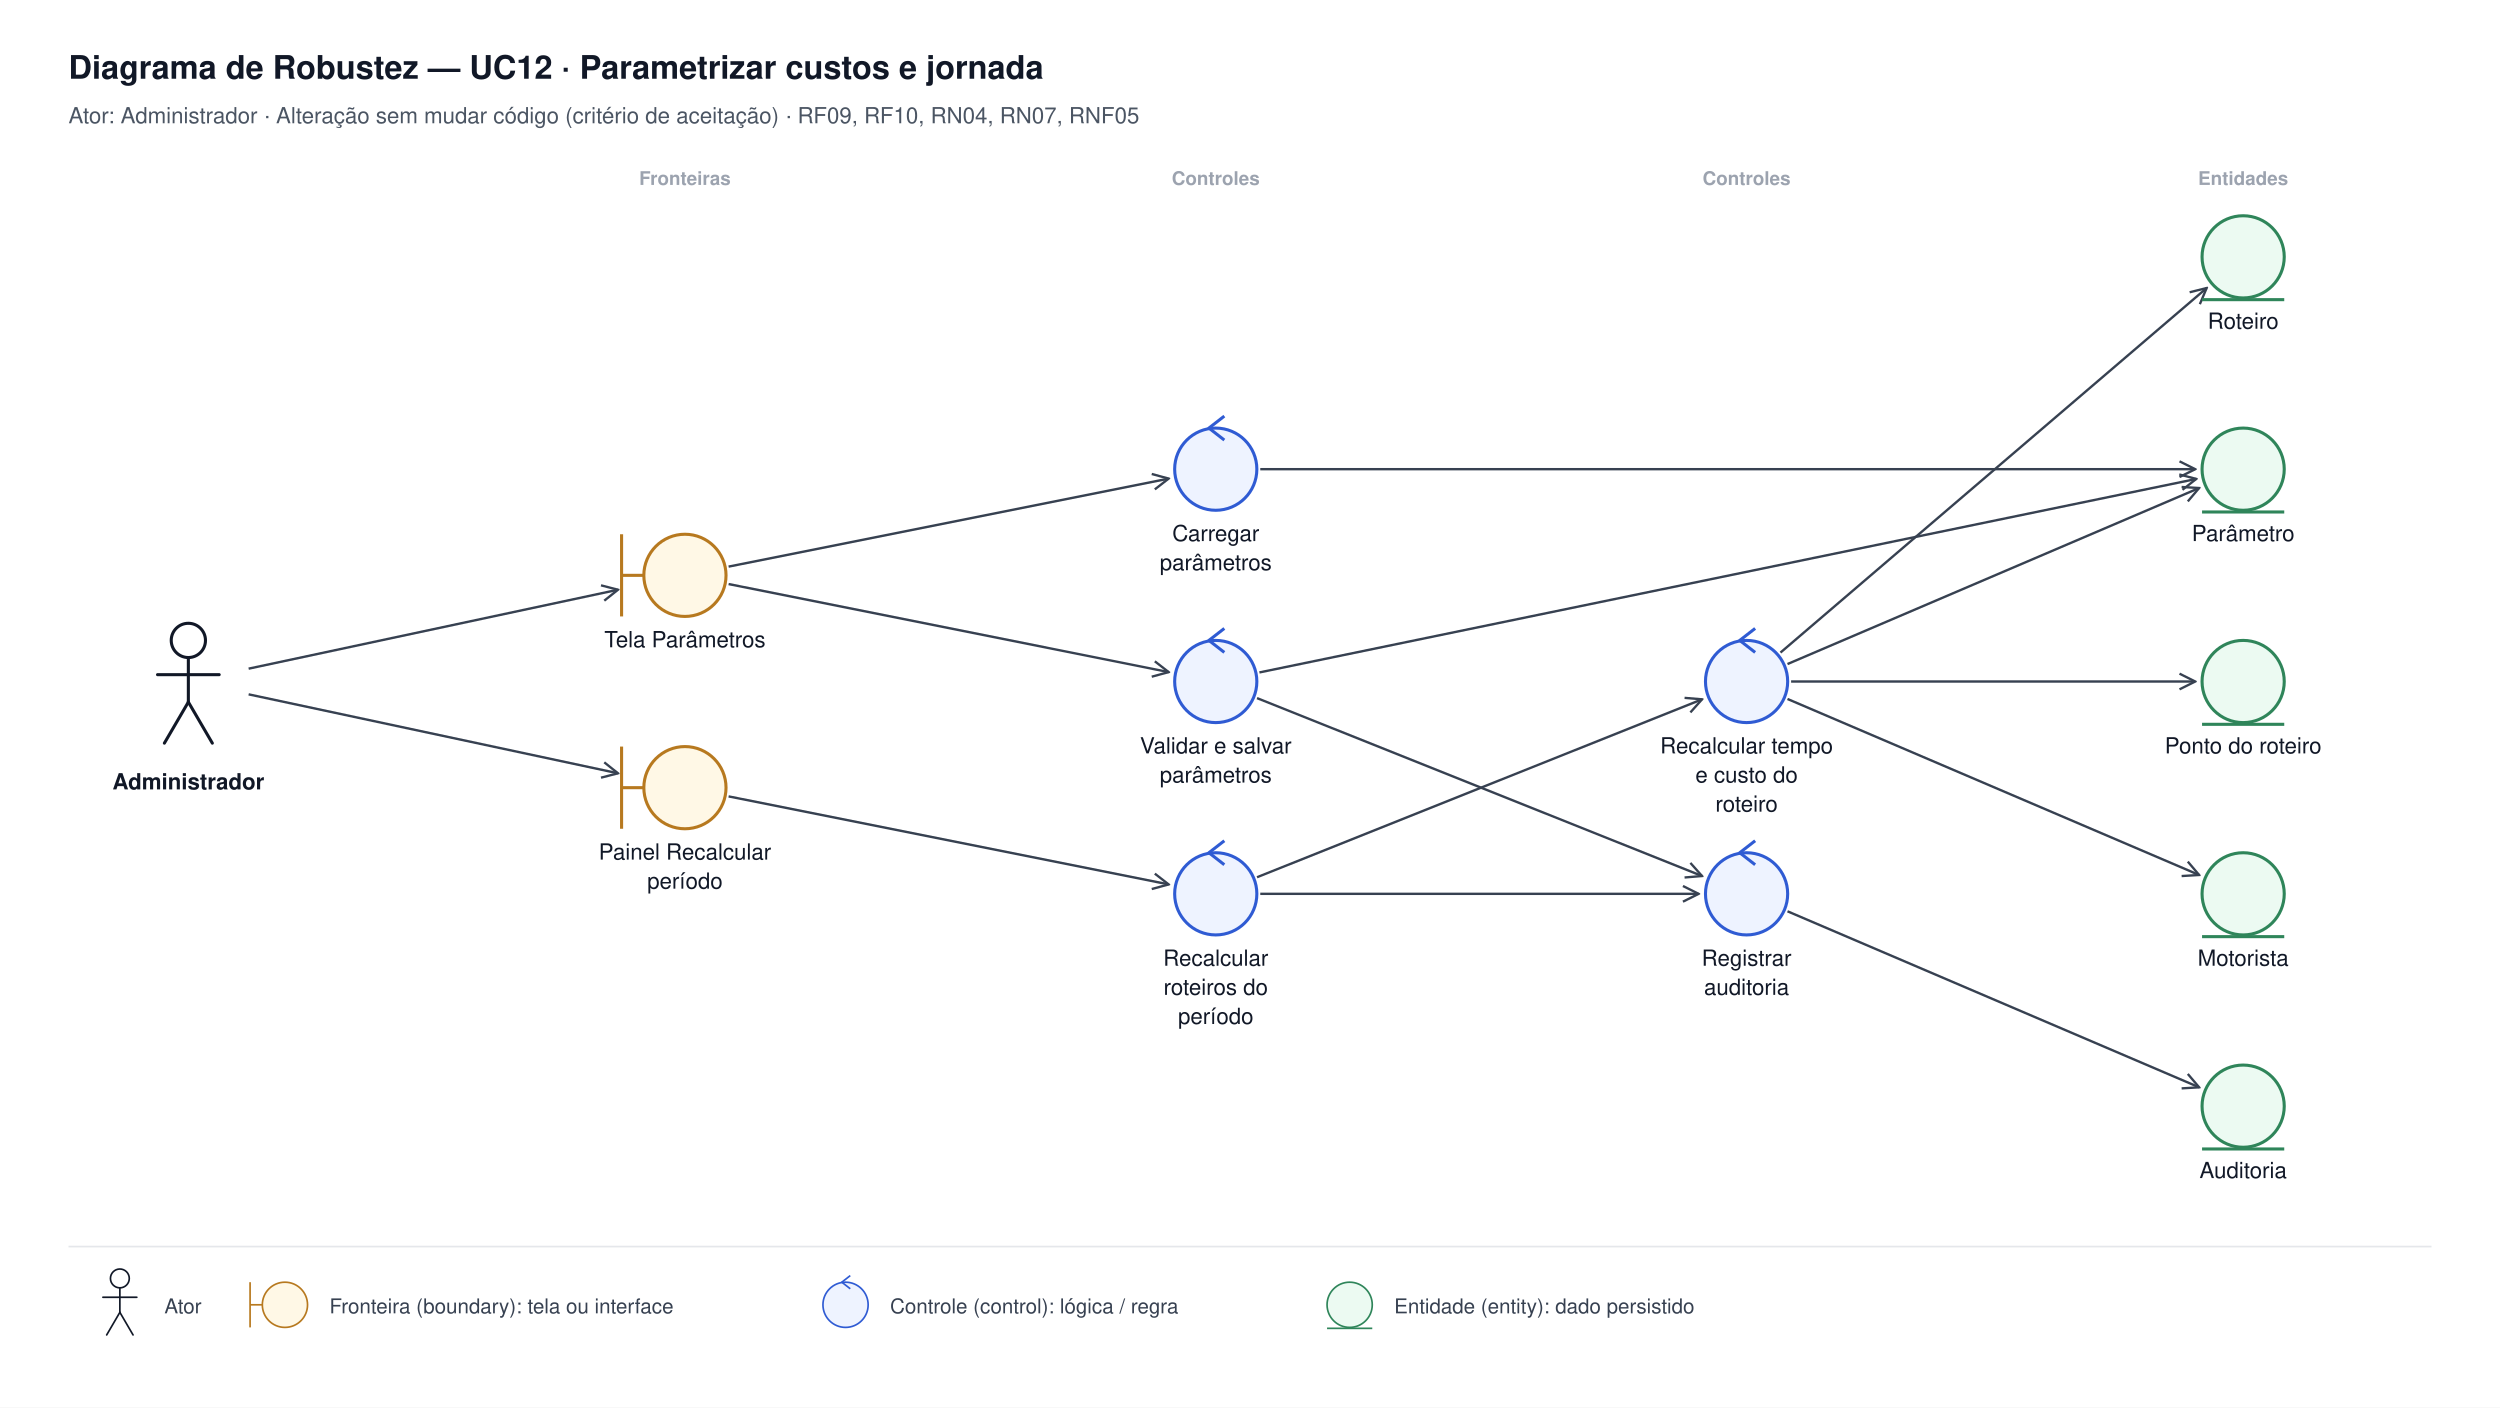
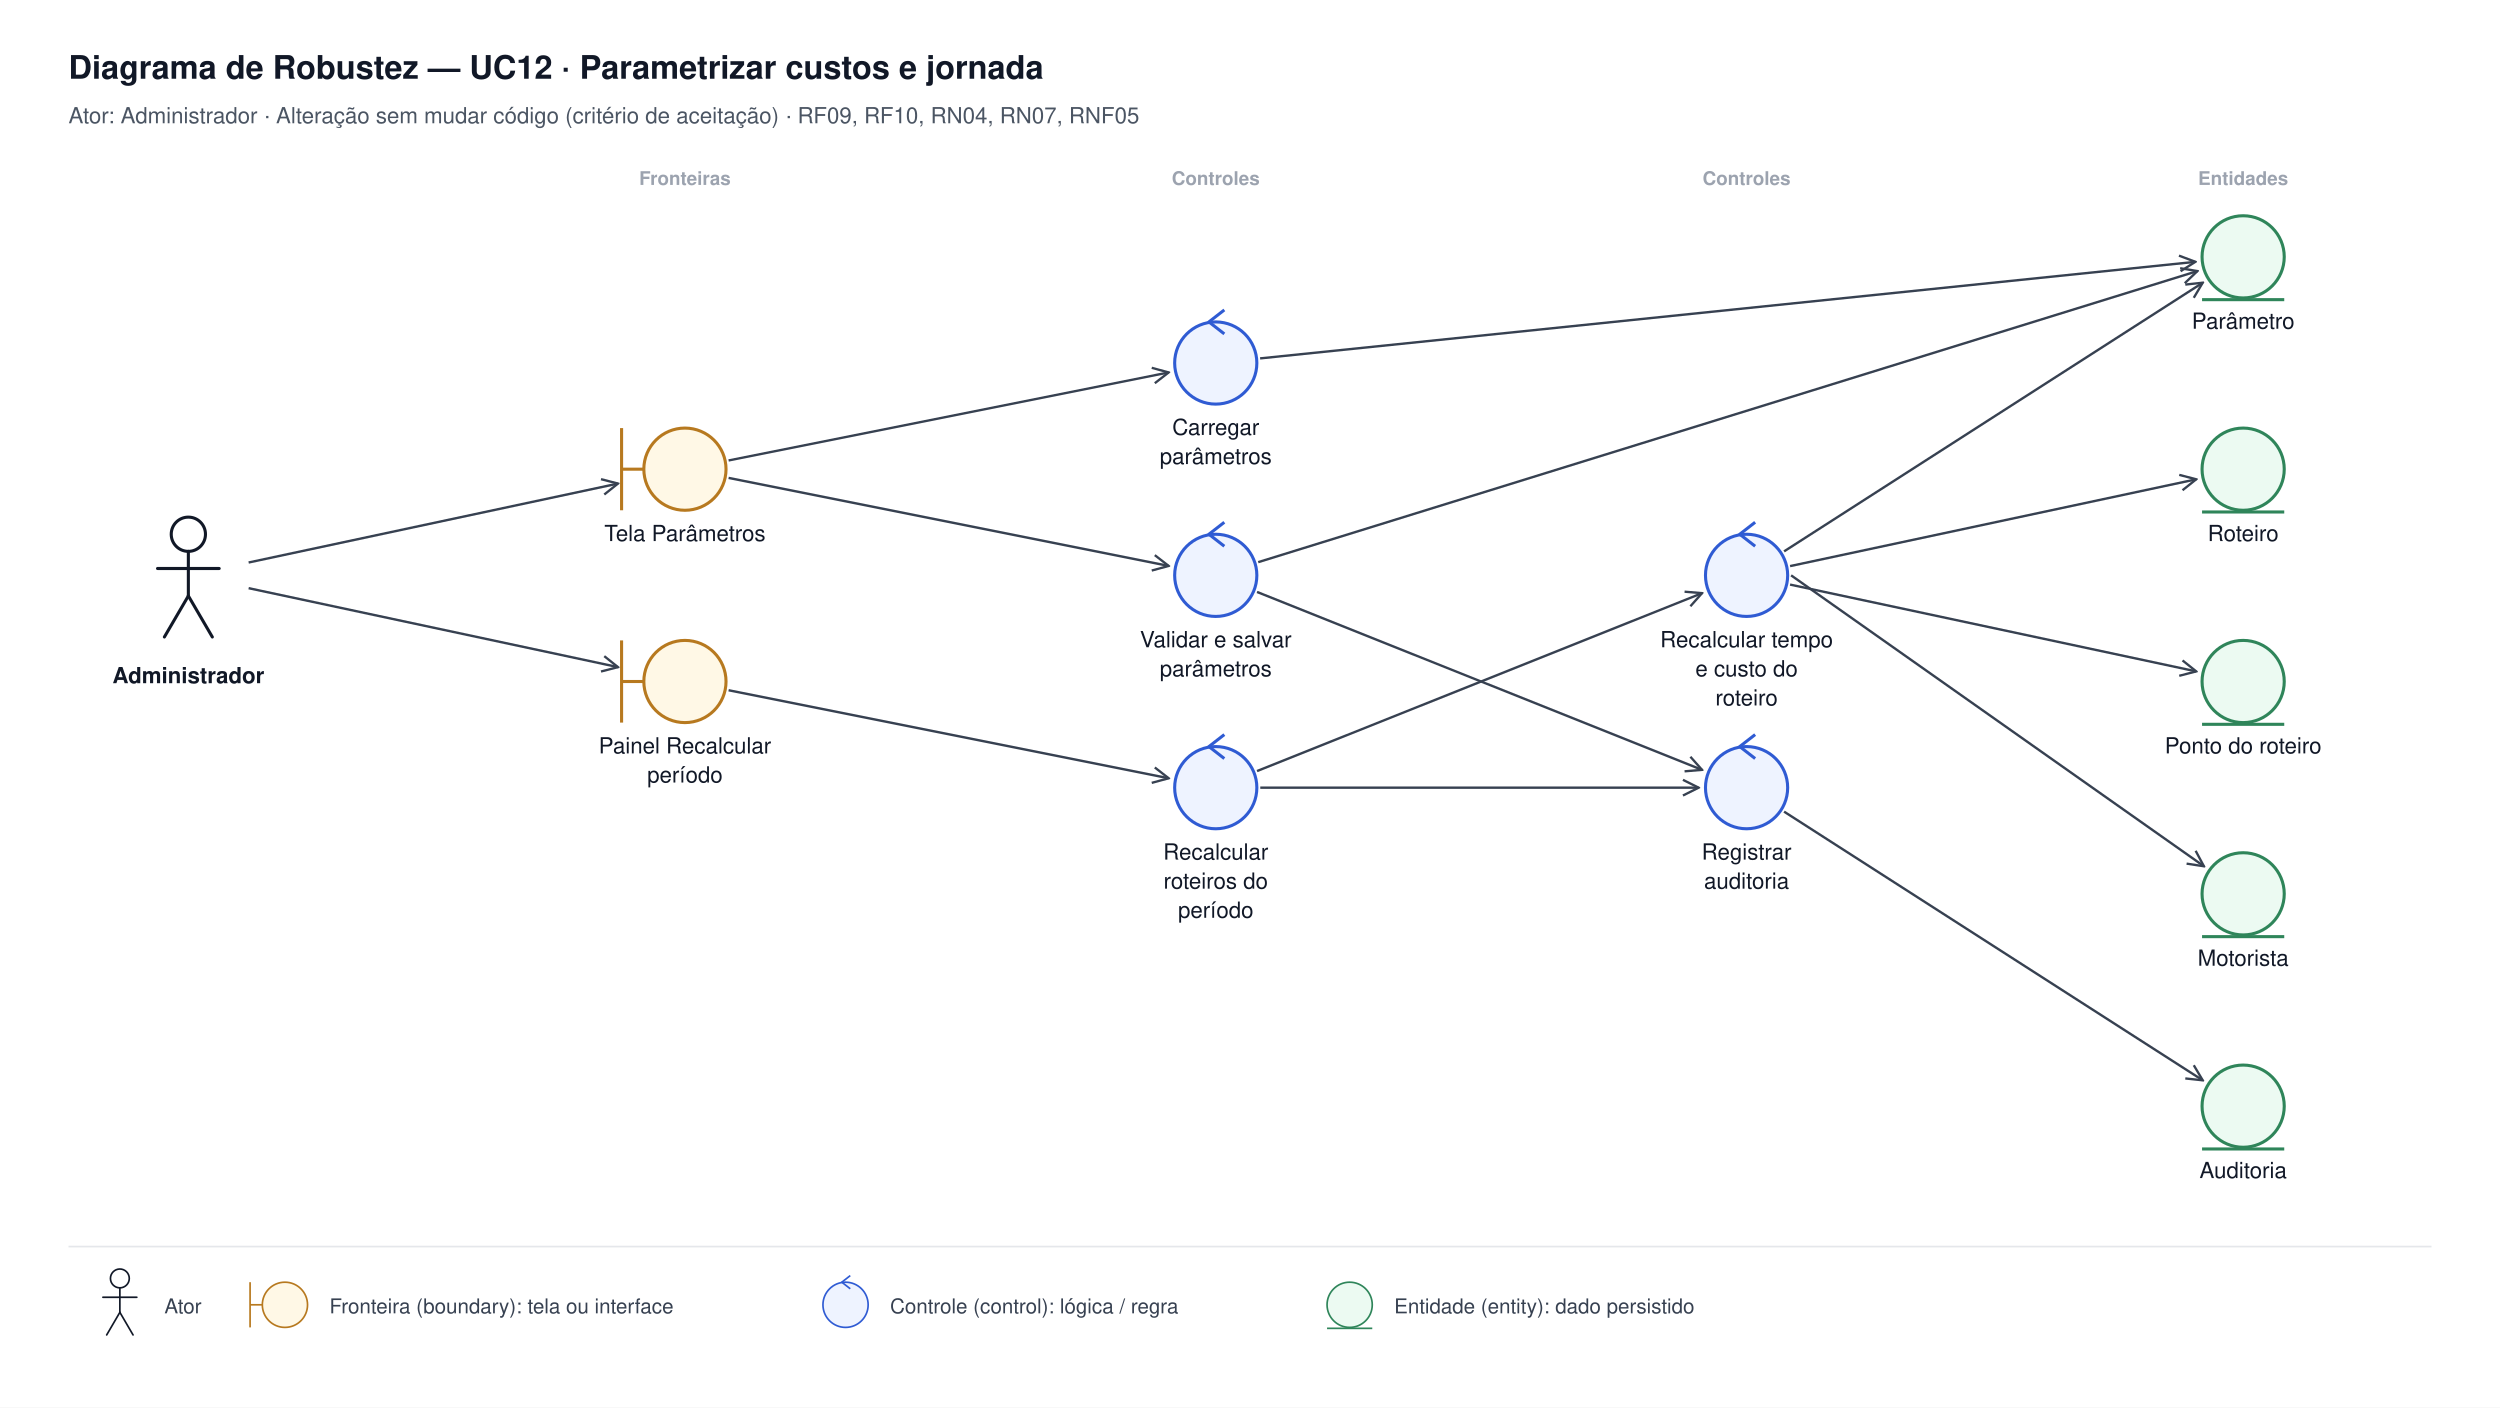
<svg xmlns="http://www.w3.org/2000/svg" width="1460" height="822" viewBox="0 0 1460 822">
  <defs>
    <marker id="seta" viewBox="0 0 12 12" refX="11" refY="6" markerWidth="11" markerHeight="11" markerUnits="userSpaceOnUse" orient="auto">
      <path d="M1,1 L11,6 L1,11" fill="none" stroke="#374151" stroke-width="1.5" />
    </marker>
  </defs>
  <rect width="1460" height="822" fill="#fff" />
  <text x="40.0" y="46.0" font-family="Segoe UI, Helvetica, Arial, sans-serif" font-size="19" font-weight="700" fill="#111827" text-anchor="start">Diagrama de Robustez — UC12 · Parametrizar custos e jornada</text>
  <text x="40.0" y="72.0" font-family="Segoe UI, Helvetica, Arial, sans-serif" font-size="13" font-weight="400" fill="#4b5563" text-anchor="start">Ator: Administrador · Alteração sem mudar código (critério de aceitação) · RF09, RF10, RN04, RN07, RNF05</text>
  <text x="400.0" y="108.0" font-family="Segoe UI, Helvetica, Arial, sans-serif" font-size="11" font-weight="600" fill="#9ca3af" text-anchor="middle">Fronteiras</text>
  <text x="710.0" y="108.0" font-family="Segoe UI, Helvetica, Arial, sans-serif" font-size="11" font-weight="600" fill="#9ca3af" text-anchor="middle">Controles</text>
  <text x="1020.0" y="108.0" font-family="Segoe UI, Helvetica, Arial, sans-serif" font-size="11" font-weight="600" fill="#9ca3af" text-anchor="middle">Controles</text>
  <text x="1310.0" y="108.0" font-family="Segoe UI, Helvetica, Arial, sans-serif" font-size="11" font-weight="600" fill="#9ca3af" text-anchor="middle">Entidades</text>
-   <line x1="145.2" y1="390.5" x2="360.9" y2="344.4" stroke="#374151" stroke-width="1.4" marker-end="url(#seta)" />
-   <line x1="145.2" y1="405.5" x2="360.9" y2="451.6" stroke="#374151" stroke-width="1.4" marker-end="url(#seta)" />
-   <line x1="425.5" y1="330.9" x2="682.5" y2="279.5" stroke="#374151" stroke-width="1.4" marker-end="url(#seta)" />
-   <line x1="425.5" y1="341.1" x2="682.5" y2="392.5" stroke="#374151" stroke-width="1.4" marker-end="url(#seta)" />
-   <line x1="425.5" y1="465.1" x2="682.5" y2="516.5" stroke="#374151" stroke-width="1.4" marker-end="url(#seta)" />
-   <line x1="736.0" y1="274.0" x2="1282.0" y2="274.0" stroke="#374151" stroke-width="1.4" marker-end="url(#seta)" />
-   <line x1="735.5" y1="392.7" x2="1282.6" y2="279.7" stroke="#374151" stroke-width="1.4" marker-end="url(#seta)" />
-   <line x1="734.1" y1="407.7" x2="994.0" y2="511.6" stroke="#374151" stroke-width="1.4" marker-end="url(#seta)" />
-   <line x1="734.1" y1="512.3" x2="994.0" y2="408.4" stroke="#374151" stroke-width="1.4" marker-end="url(#seta)" />
-   <line x1="736.0" y1="522.0" x2="992.0" y2="522.0" stroke="#374151" stroke-width="1.4" marker-end="url(#seta)" />
-   <line x1="1043.9" y1="387.8" x2="1284.3" y2="285.0" stroke="#374151" stroke-width="1.4" marker-end="url(#seta)" />
-   <line x1="1039.8" y1="381.1" x2="1288.7" y2="168.2" stroke="#374151" stroke-width="1.4" marker-end="url(#seta)" />
-   <line x1="1046.0" y1="398.0" x2="1282.0" y2="398.0" stroke="#374151" stroke-width="1.4" marker-end="url(#seta)" />
-   <line x1="1043.9" y1="408.2" x2="1284.3" y2="511.0" stroke="#374151" stroke-width="1.4" marker-end="url(#seta)" />
-   <line x1="1043.9" y1="532.2" x2="1284.3" y2="635.0" stroke="#374151" stroke-width="1.4" marker-end="url(#seta)" />
+   <line x1="145.2" y1="328.5" x2="360.9" y2="282.4" stroke="#374151" stroke-width="1.4" marker-end="url(#seta)" />
+   <line x1="145.2" y1="343.5" x2="360.9" y2="389.6" stroke="#374151" stroke-width="1.4" marker-end="url(#seta)" />
+   <line x1="425.5" y1="268.9" x2="682.5" y2="217.5" stroke="#374151" stroke-width="1.4" marker-end="url(#seta)" />
+   <line x1="425.5" y1="279.1" x2="682.5" y2="330.5" stroke="#374151" stroke-width="1.4" marker-end="url(#seta)" />
+   <line x1="425.5" y1="403.1" x2="682.5" y2="454.5" stroke="#374151" stroke-width="1.4" marker-end="url(#seta)" />
+   <line x1="735.9" y1="209.3" x2="1282.1" y2="152.9" stroke="#374151" stroke-width="1.4" marker-end="url(#seta)" />
+   <line x1="734.8" y1="328.3" x2="1283.3" y2="158.3" stroke="#374151" stroke-width="1.4" marker-end="url(#seta)" />
+   <line x1="734.1" y1="345.7" x2="994.0" y2="449.6" stroke="#374151" stroke-width="1.4" marker-end="url(#seta)" />
+   <line x1="734.1" y1="450.3" x2="994.0" y2="346.4" stroke="#374151" stroke-width="1.4" marker-end="url(#seta)" />
+   <line x1="736.0" y1="460.0" x2="992.0" y2="460.0" stroke="#374151" stroke-width="1.4" marker-end="url(#seta)" />
+   <line x1="1041.9" y1="322.0" x2="1286.4" y2="165.1" stroke="#374151" stroke-width="1.4" marker-end="url(#seta)" />
+   <line x1="1045.4" y1="330.6" x2="1282.6" y2="279.9" stroke="#374151" stroke-width="1.4" marker-end="url(#seta)" />
+   <line x1="1045.4" y1="341.4" x2="1282.6" y2="392.1" stroke="#374151" stroke-width="1.4" marker-end="url(#seta)" />
+   <line x1="1046.0" y1="336.0" x2="1287.1" y2="505.9" stroke="#374151" stroke-width="1.4" marker-end="url(#seta)" />
+   <line x1="1041.9" y1="474.0" x2="1286.4" y2="630.9" stroke="#374151" stroke-width="1.4" marker-end="url(#seta)" />
  <g stroke="#111827" stroke-width="1.8" fill="none" stroke-linecap="round">
-     <circle cx="110" cy="374.0" r="10" fill="#fff" />
-     <line x1="110" y1="384.0" x2="110" y2="410.0" />
-     <line x1="92" y1="394.0" x2="128" y2="394.0" />
-     <line x1="110" y1="410.0" x2="96" y2="434.0" />
-     <line x1="110" y1="410.0" x2="124" y2="434.0" />
+     <circle cx="110" cy="312.0" r="10" fill="#fff" />
+     <line x1="110" y1="322.0" x2="110" y2="348.0" />
+     <line x1="92" y1="332.0" x2="128" y2="332.0" />
+     <line x1="110" y1="348.0" x2="96" y2="372.0" />
+     <line x1="110" y1="348.0" x2="124" y2="372.0" />
  </g>
-   <text x="110.0" y="461.0" font-family="Segoe UI, Helvetica, Arial, sans-serif" font-size="13" font-weight="600" fill="#111827" text-anchor="middle" stroke="#ffffff" stroke-width="5" stroke-linejoin="round" paint-order="stroke">Administrador</text>
-   <circle cx="400" cy="336.0" r="24" fill="#fff8e6" stroke="#b7791f" stroke-width="1.8" />
-   <line x1="363" y1="312.0" x2="363" y2="360.0" stroke="#b7791f" stroke-width="1.8" />
-   <line x1="363" y1="336.0" x2="376" y2="336.0" stroke="#b7791f" stroke-width="1.8" />
-   <text x="400.0" y="378.0" font-family="Segoe UI, Helvetica, Arial, sans-serif" font-size="13" font-weight="500" fill="#111827" text-anchor="middle" stroke="#ffffff" stroke-width="5" stroke-linejoin="round" paint-order="stroke">Tela Parâmetros</text>
-   <circle cx="400" cy="460.0" r="24" fill="#fff8e6" stroke="#b7791f" stroke-width="1.8" />
-   <line x1="363" y1="436.0" x2="363" y2="484.0" stroke="#b7791f" stroke-width="1.8" />
-   <line x1="363" y1="460.0" x2="376" y2="460.0" stroke="#b7791f" stroke-width="1.8" />
-   <text x="400.0" y="502.0" font-family="Segoe UI, Helvetica, Arial, sans-serif" font-size="13" font-weight="500" fill="#111827" text-anchor="middle" stroke="#ffffff" stroke-width="5" stroke-linejoin="round" paint-order="stroke">Painel Recalcular</text>
-   <text x="400.0" y="519.0" font-family="Segoe UI, Helvetica, Arial, sans-serif" font-size="13" font-weight="500" fill="#111827" text-anchor="middle" stroke="#ffffff" stroke-width="5" stroke-linejoin="round" paint-order="stroke">período</text>
-   <circle cx="710" cy="274.0" r="24" fill="#eef3ff" stroke="#2f5bd3" stroke-width="1.8" />
-   <path d="M715,243.0 L706,250.0 L715,257.0" fill="none" stroke="#2f5bd3" stroke-width="1.8" stroke-linejoin="round" />
-   <text x="710.0" y="316.0" font-family="Segoe UI, Helvetica, Arial, sans-serif" font-size="13" font-weight="500" fill="#111827" text-anchor="middle" stroke="#ffffff" stroke-width="5" stroke-linejoin="round" paint-order="stroke">Carregar</text>
-   <text x="710.0" y="333.0" font-family="Segoe UI, Helvetica, Arial, sans-serif" font-size="13" font-weight="500" fill="#111827" text-anchor="middle" stroke="#ffffff" stroke-width="5" stroke-linejoin="round" paint-order="stroke">parâmetros</text>
-   <circle cx="710" cy="398.0" r="24" fill="#eef3ff" stroke="#2f5bd3" stroke-width="1.8" />
-   <path d="M715,367.0 L706,374.0 L715,381.0" fill="none" stroke="#2f5bd3" stroke-width="1.8" stroke-linejoin="round" />
-   <text x="710.0" y="440.0" font-family="Segoe UI, Helvetica, Arial, sans-serif" font-size="13" font-weight="500" fill="#111827" text-anchor="middle" stroke="#ffffff" stroke-width="5" stroke-linejoin="round" paint-order="stroke">Validar e salvar</text>
-   <text x="710.0" y="457.0" font-family="Segoe UI, Helvetica, Arial, sans-serif" font-size="13" font-weight="500" fill="#111827" text-anchor="middle" stroke="#ffffff" stroke-width="5" stroke-linejoin="round" paint-order="stroke">parâmetros</text>
-   <circle cx="710" cy="522.0" r="24" fill="#eef3ff" stroke="#2f5bd3" stroke-width="1.8" />
-   <path d="M715,491.0 L706,498.0 L715,505.0" fill="none" stroke="#2f5bd3" stroke-width="1.8" stroke-linejoin="round" />
-   <text x="710.0" y="564.0" font-family="Segoe UI, Helvetica, Arial, sans-serif" font-size="13" font-weight="500" fill="#111827" text-anchor="middle" stroke="#ffffff" stroke-width="5" stroke-linejoin="round" paint-order="stroke">Recalcular</text>
-   <text x="710.0" y="581.0" font-family="Segoe UI, Helvetica, Arial, sans-serif" font-size="13" font-weight="500" fill="#111827" text-anchor="middle" stroke="#ffffff" stroke-width="5" stroke-linejoin="round" paint-order="stroke">roteiros do</text>
-   <text x="710.0" y="598.0" font-family="Segoe UI, Helvetica, Arial, sans-serif" font-size="13" font-weight="500" fill="#111827" text-anchor="middle" stroke="#ffffff" stroke-width="5" stroke-linejoin="round" paint-order="stroke">período</text>
-   <circle cx="1020" cy="398.0" r="24" fill="#eef3ff" stroke="#2f5bd3" stroke-width="1.8" />
-   <path d="M1025,367.0 L1016,374.0 L1025,381.0" fill="none" stroke="#2f5bd3" stroke-width="1.8" stroke-linejoin="round" />
-   <text x="1020.0" y="440.0" font-family="Segoe UI, Helvetica, Arial, sans-serif" font-size="13" font-weight="500" fill="#111827" text-anchor="middle" stroke="#ffffff" stroke-width="5" stroke-linejoin="round" paint-order="stroke">Recalcular tempo</text>
-   <text x="1020.0" y="457.0" font-family="Segoe UI, Helvetica, Arial, sans-serif" font-size="13" font-weight="500" fill="#111827" text-anchor="middle" stroke="#ffffff" stroke-width="5" stroke-linejoin="round" paint-order="stroke">e custo do</text>
-   <text x="1020.0" y="474.0" font-family="Segoe UI, Helvetica, Arial, sans-serif" font-size="13" font-weight="500" fill="#111827" text-anchor="middle" stroke="#ffffff" stroke-width="5" stroke-linejoin="round" paint-order="stroke">roteiro</text>
-   <circle cx="1020" cy="522.0" r="24" fill="#eef3ff" stroke="#2f5bd3" stroke-width="1.8" />
-   <path d="M1025,491.0 L1016,498.0 L1025,505.0" fill="none" stroke="#2f5bd3" stroke-width="1.8" stroke-linejoin="round" />
-   <text x="1020.0" y="564.0" font-family="Segoe UI, Helvetica, Arial, sans-serif" font-size="13" font-weight="500" fill="#111827" text-anchor="middle" stroke="#ffffff" stroke-width="5" stroke-linejoin="round" paint-order="stroke">Registrar</text>
-   <text x="1020.0" y="581.0" font-family="Segoe UI, Helvetica, Arial, sans-serif" font-size="13" font-weight="500" fill="#111827" text-anchor="middle" stroke="#ffffff" stroke-width="5" stroke-linejoin="round" paint-order="stroke">auditoria</text>
+   <text x="110.0" y="399.0" font-family="Segoe UI, Helvetica, Arial, sans-serif" font-size="13" font-weight="600" fill="#111827" text-anchor="middle" stroke="#ffffff" stroke-width="5" stroke-linejoin="round" paint-order="stroke">Administrador</text>
+   <circle cx="400" cy="274.0" r="24" fill="#fff8e6" stroke="#b7791f" stroke-width="1.8" />
+   <line x1="363" y1="250.0" x2="363" y2="298.0" stroke="#b7791f" stroke-width="1.8" />
+   <line x1="363" y1="274.0" x2="376" y2="274.0" stroke="#b7791f" stroke-width="1.8" />
+   <text x="400.0" y="316.0" font-family="Segoe UI, Helvetica, Arial, sans-serif" font-size="13" font-weight="500" fill="#111827" text-anchor="middle" stroke="#ffffff" stroke-width="5" stroke-linejoin="round" paint-order="stroke">Tela Parâmetros</text>
+   <circle cx="400" cy="398.0" r="24" fill="#fff8e6" stroke="#b7791f" stroke-width="1.8" />
+   <line x1="363" y1="374.0" x2="363" y2="422.0" stroke="#b7791f" stroke-width="1.8" />
+   <line x1="363" y1="398.0" x2="376" y2="398.0" stroke="#b7791f" stroke-width="1.8" />
+   <text x="400.0" y="440.0" font-family="Segoe UI, Helvetica, Arial, sans-serif" font-size="13" font-weight="500" fill="#111827" text-anchor="middle" stroke="#ffffff" stroke-width="5" stroke-linejoin="round" paint-order="stroke">Painel Recalcular</text>
+   <text x="400.0" y="457.0" font-family="Segoe UI, Helvetica, Arial, sans-serif" font-size="13" font-weight="500" fill="#111827" text-anchor="middle" stroke="#ffffff" stroke-width="5" stroke-linejoin="round" paint-order="stroke">período</text>
+   <circle cx="710" cy="212.0" r="24" fill="#eef3ff" stroke="#2f5bd3" stroke-width="1.8" />
+   <path d="M715,181.0 L706,188.0 L715,195.0" fill="none" stroke="#2f5bd3" stroke-width="1.8" stroke-linejoin="round" />
+   <text x="710.0" y="254.0" font-family="Segoe UI, Helvetica, Arial, sans-serif" font-size="13" font-weight="500" fill="#111827" text-anchor="middle" stroke="#ffffff" stroke-width="5" stroke-linejoin="round" paint-order="stroke">Carregar</text>
+   <text x="710.0" y="271.0" font-family="Segoe UI, Helvetica, Arial, sans-serif" font-size="13" font-weight="500" fill="#111827" text-anchor="middle" stroke="#ffffff" stroke-width="5" stroke-linejoin="round" paint-order="stroke">parâmetros</text>
+   <circle cx="710" cy="336.0" r="24" fill="#eef3ff" stroke="#2f5bd3" stroke-width="1.8" />
+   <path d="M715,305.0 L706,312.0 L715,319.0" fill="none" stroke="#2f5bd3" stroke-width="1.8" stroke-linejoin="round" />
+   <text x="710.0" y="378.0" font-family="Segoe UI, Helvetica, Arial, sans-serif" font-size="13" font-weight="500" fill="#111827" text-anchor="middle" stroke="#ffffff" stroke-width="5" stroke-linejoin="round" paint-order="stroke">Validar e salvar</text>
+   <text x="710.0" y="395.0" font-family="Segoe UI, Helvetica, Arial, sans-serif" font-size="13" font-weight="500" fill="#111827" text-anchor="middle" stroke="#ffffff" stroke-width="5" stroke-linejoin="round" paint-order="stroke">parâmetros</text>
+   <circle cx="710" cy="460.0" r="24" fill="#eef3ff" stroke="#2f5bd3" stroke-width="1.8" />
+   <path d="M715,429.0 L706,436.0 L715,443.0" fill="none" stroke="#2f5bd3" stroke-width="1.8" stroke-linejoin="round" />
+   <text x="710.0" y="502.0" font-family="Segoe UI, Helvetica, Arial, sans-serif" font-size="13" font-weight="500" fill="#111827" text-anchor="middle" stroke="#ffffff" stroke-width="5" stroke-linejoin="round" paint-order="stroke">Recalcular</text>
+   <text x="710.0" y="519.0" font-family="Segoe UI, Helvetica, Arial, sans-serif" font-size="13" font-weight="500" fill="#111827" text-anchor="middle" stroke="#ffffff" stroke-width="5" stroke-linejoin="round" paint-order="stroke">roteiros do</text>
+   <text x="710.0" y="536.0" font-family="Segoe UI, Helvetica, Arial, sans-serif" font-size="13" font-weight="500" fill="#111827" text-anchor="middle" stroke="#ffffff" stroke-width="5" stroke-linejoin="round" paint-order="stroke">período</text>
+   <circle cx="1020" cy="336.0" r="24" fill="#eef3ff" stroke="#2f5bd3" stroke-width="1.8" />
+   <path d="M1025,305.0 L1016,312.0 L1025,319.0" fill="none" stroke="#2f5bd3" stroke-width="1.8" stroke-linejoin="round" />
+   <text x="1020.0" y="378.0" font-family="Segoe UI, Helvetica, Arial, sans-serif" font-size="13" font-weight="500" fill="#111827" text-anchor="middle" stroke="#ffffff" stroke-width="5" stroke-linejoin="round" paint-order="stroke">Recalcular tempo</text>
+   <text x="1020.0" y="395.0" font-family="Segoe UI, Helvetica, Arial, sans-serif" font-size="13" font-weight="500" fill="#111827" text-anchor="middle" stroke="#ffffff" stroke-width="5" stroke-linejoin="round" paint-order="stroke">e custo do</text>
+   <text x="1020.0" y="412.0" font-family="Segoe UI, Helvetica, Arial, sans-serif" font-size="13" font-weight="500" fill="#111827" text-anchor="middle" stroke="#ffffff" stroke-width="5" stroke-linejoin="round" paint-order="stroke">roteiro</text>
+   <circle cx="1020" cy="460.0" r="24" fill="#eef3ff" stroke="#2f5bd3" stroke-width="1.8" />
+   <path d="M1025,429.0 L1016,436.0 L1025,443.0" fill="none" stroke="#2f5bd3" stroke-width="1.8" stroke-linejoin="round" />
+   <text x="1020.0" y="502.0" font-family="Segoe UI, Helvetica, Arial, sans-serif" font-size="13" font-weight="500" fill="#111827" text-anchor="middle" stroke="#ffffff" stroke-width="5" stroke-linejoin="round" paint-order="stroke">Registrar</text>
+   <text x="1020.0" y="519.0" font-family="Segoe UI, Helvetica, Arial, sans-serif" font-size="13" font-weight="500" fill="#111827" text-anchor="middle" stroke="#ffffff" stroke-width="5" stroke-linejoin="round" paint-order="stroke">auditoria</text>
+   <circle cx="1310" cy="150.0" r="24" fill="#ecfaf2" stroke="#2f855a" stroke-width="1.8" />
+   <line x1="1286" y1="175.0" x2="1334" y2="175.0" stroke="#2f855a" stroke-width="1.8" />
+   <text x="1310.0" y="192.0" font-family="Segoe UI, Helvetica, Arial, sans-serif" font-size="13" font-weight="500" fill="#111827" text-anchor="middle" stroke="#ffffff" stroke-width="5" stroke-linejoin="round" paint-order="stroke">Parâmetro</text>
  <circle cx="1310" cy="274.0" r="24" fill="#ecfaf2" stroke="#2f855a" stroke-width="1.8" />
  <line x1="1286" y1="299.0" x2="1334" y2="299.0" stroke="#2f855a" stroke-width="1.8" />
-   <text x="1310.0" y="316.0" font-family="Segoe UI, Helvetica, Arial, sans-serif" font-size="13" font-weight="500" fill="#111827" text-anchor="middle" stroke="#ffffff" stroke-width="5" stroke-linejoin="round" paint-order="stroke">Parâmetro</text>
-   <circle cx="1310" cy="150.0" r="24" fill="#ecfaf2" stroke="#2f855a" stroke-width="1.8" />
-   <line x1="1286" y1="175.0" x2="1334" y2="175.0" stroke="#2f855a" stroke-width="1.8" />
-   <text x="1310.0" y="192.0" font-family="Segoe UI, Helvetica, Arial, sans-serif" font-size="13" font-weight="500" fill="#111827" text-anchor="middle" stroke="#ffffff" stroke-width="5" stroke-linejoin="round" paint-order="stroke">Roteiro</text>
+   <text x="1310.0" y="316.0" font-family="Segoe UI, Helvetica, Arial, sans-serif" font-size="13" font-weight="500" fill="#111827" text-anchor="middle" stroke="#ffffff" stroke-width="5" stroke-linejoin="round" paint-order="stroke">Roteiro</text>
  <circle cx="1310" cy="398.0" r="24" fill="#ecfaf2" stroke="#2f855a" stroke-width="1.8" />
  <line x1="1286" y1="423.0" x2="1334" y2="423.0" stroke="#2f855a" stroke-width="1.8" />
  <text x="1310.0" y="440.0" font-family="Segoe UI, Helvetica, Arial, sans-serif" font-size="13" font-weight="500" fill="#111827" text-anchor="middle" stroke="#ffffff" stroke-width="5" stroke-linejoin="round" paint-order="stroke">Ponto do roteiro</text>
  <circle cx="1310" cy="522.0" r="24" fill="#ecfaf2" stroke="#2f855a" stroke-width="1.8" />
  <line x1="1286" y1="547.0" x2="1334" y2="547.0" stroke="#2f855a" stroke-width="1.8" />
  <text x="1310.0" y="564.0" font-family="Segoe UI, Helvetica, Arial, sans-serif" font-size="13" font-weight="500" fill="#111827" text-anchor="middle" stroke="#ffffff" stroke-width="5" stroke-linejoin="round" paint-order="stroke">Motorista</text>
  <circle cx="1310" cy="646.0" r="24" fill="#ecfaf2" stroke="#2f855a" stroke-width="1.8" />
  <line x1="1286" y1="671.0" x2="1334" y2="671.0" stroke="#2f855a" stroke-width="1.8" />
  <text x="1310.0" y="688.0" font-family="Segoe UI, Helvetica, Arial, sans-serif" font-size="13" font-weight="500" fill="#111827" text-anchor="middle" stroke="#ffffff" stroke-width="5" stroke-linejoin="round" paint-order="stroke">Auditoria</text>
  <line x1="40" y1="728.0" x2="1420" y2="728.0" stroke="#e5e7eb" />
  <g transform="translate(70,762.0) scale(0.55) translate(-70,-762.0)">
    <g stroke="#111827" stroke-width="1.8" fill="none" stroke-linecap="round">
      <circle cx="70" cy="734.0" r="10" fill="#fff" />
      <line x1="70" y1="744.0" x2="70" y2="770.0" />
      <line x1="52" y1="754.0" x2="88" y2="754.0" />
      <line x1="70" y1="770.0" x2="56" y2="794.0" />
      <line x1="70" y1="770.0" x2="84" y2="794.0" />
    </g>
  </g>
  <text x="96.0" y="767.0" font-family="Segoe UI, Helvetica, Arial, sans-serif" font-size="12" font-weight="400" fill="#374151" text-anchor="start">Ator</text>
  <g transform="translate(166.4,762.0) scale(0.55) translate(-166.4,-762.0)">
    <circle cx="166.4" cy="762.0" r="24" fill="#fff8e6" stroke="#b7791f" stroke-width="1.8" />
    <line x1="129.4" y1="738.0" x2="129.4" y2="786.0" stroke="#b7791f" stroke-width="1.8" />
    <line x1="129.4" y1="762.0" x2="142.4" y2="762.0" stroke="#b7791f" stroke-width="1.8" />
  </g>
  <text x="192.4" y="767.0" font-family="Segoe UI, Helvetica, Arial, sans-serif" font-size="12" font-weight="400" fill="#374151" text-anchor="start">Fronteira (boundary): tela ou interface</text>
  <g transform="translate(493.8,762.0) scale(0.55) translate(-493.8,-762.0)">
    <circle cx="493.8" cy="762.0" r="24" fill="#eef3ff" stroke="#2f5bd3" stroke-width="1.8" />
    <path d="M498.8,731.0 L489.8,738.0 L498.8,745.0" fill="none" stroke="#2f5bd3" stroke-width="1.8" stroke-linejoin="round" />
  </g>
  <text x="519.8" y="767.0" font-family="Segoe UI, Helvetica, Arial, sans-serif" font-size="12" font-weight="400" fill="#374151" text-anchor="start">Controle (control): lógica / regra</text>
  <g transform="translate(788.2,762.0) scale(0.55) translate(-788.2,-762.0)">
    <circle cx="788.2" cy="762.0" r="24" fill="#ecfaf2" stroke="#2f855a" stroke-width="1.8" />
    <line x1="764.2" y1="787.0" x2="812.2" y2="787.0" stroke="#2f855a" stroke-width="1.8" />
  </g>
  <text x="814.2" y="767.0" font-family="Segoe UI, Helvetica, Arial, sans-serif" font-size="12" font-weight="400" fill="#374151" text-anchor="start">Entidade (entity): dado persistido</text>
</svg>
